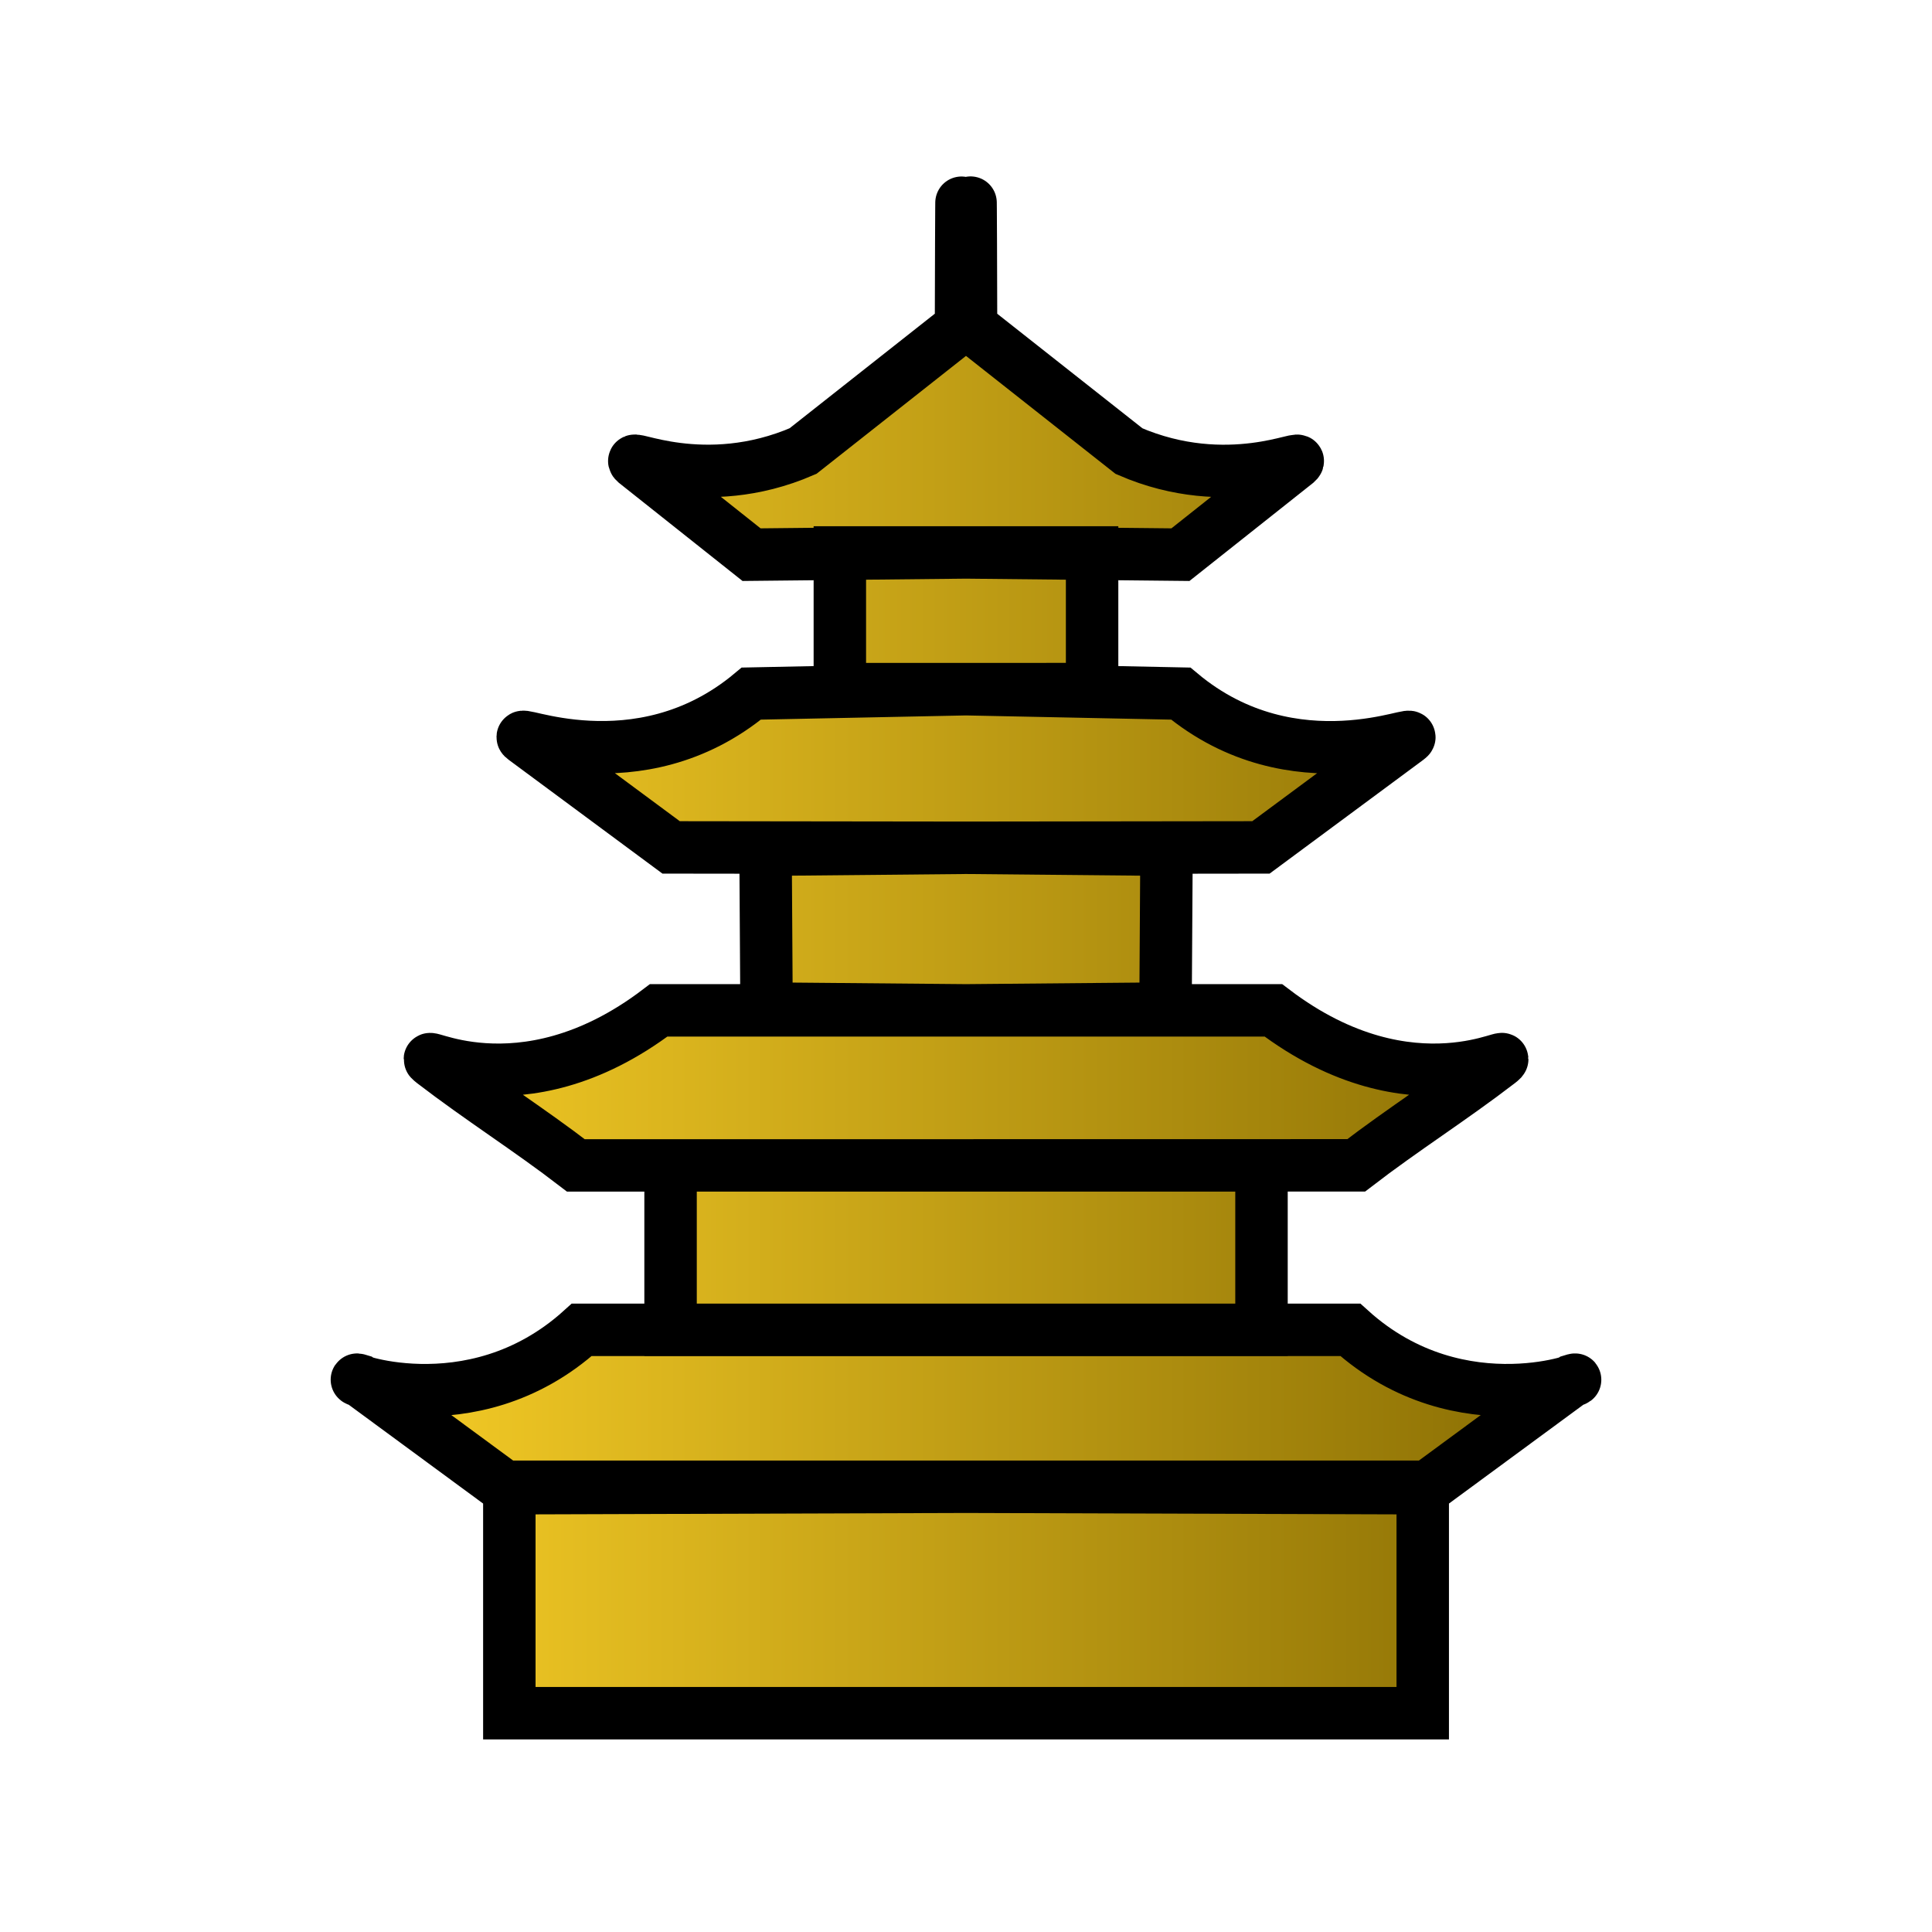
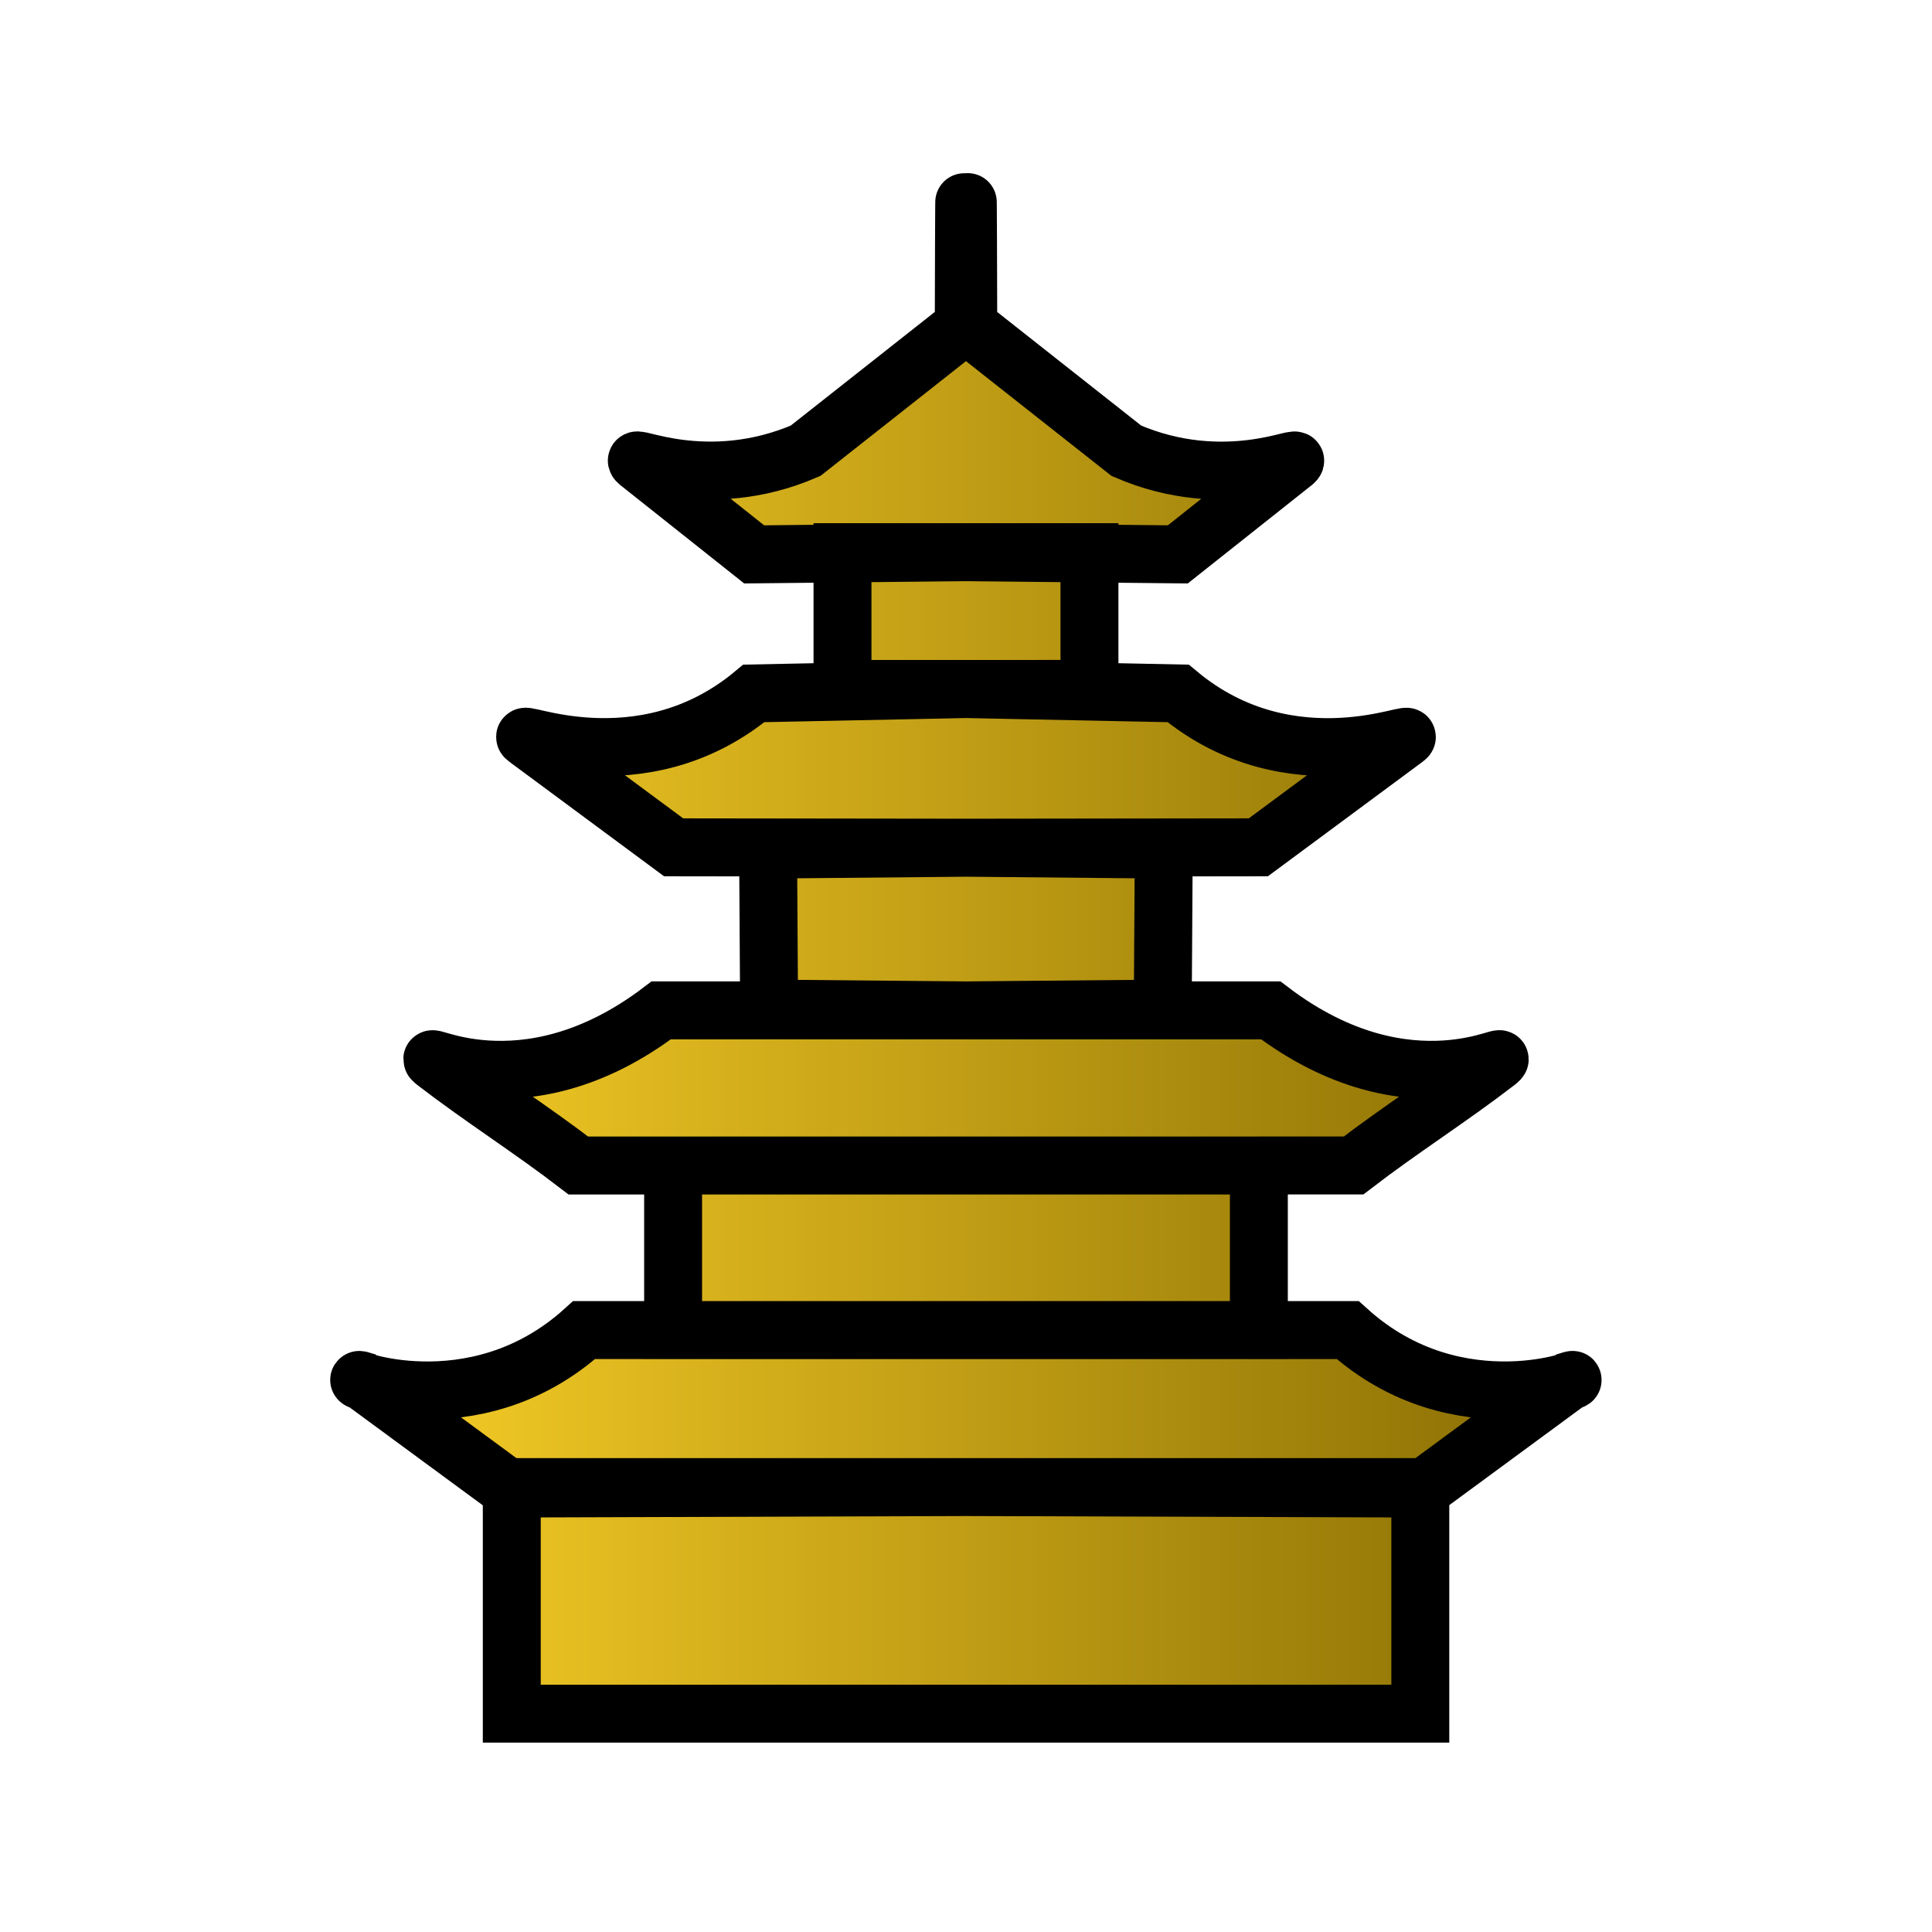
- <svg xmlns="http://www.w3.org/2000/svg" xmlns:xlink="http://www.w3.org/1999/xlink" clip-rule="evenodd" fill-rule="evenodd" height="100" image-rendering="optimizeQuality" shape-rendering="geometricPrecision" viewBox="0 0 28.221 28.221" width="100" version="1.1" id="svg3">
+ <svg xmlns="http://www.w3.org/2000/svg" xmlns:xlink="http://www.w3.org/1999/xlink" clip-rule="evenodd" fill-rule="evenodd" height="100mm" image-rendering="optimizeQuality" shape-rendering="geometricPrecision" viewBox="0 0 106.664 106.664" width="100mm" version="1.1" id="svg3">
  <defs id="defs3">
    <linearGradient id="linearGradient1">
      <stop style="stop-color:#fad028;stop-opacity:1;" offset="0" id="stop3" />
      <stop style="stop-color:#856a02;stop-opacity:1;" offset="1" id="stop4" />
    </linearGradient>
    <linearGradient xlink:href="#linearGradient1" id="linearGradient4" x1="3.853" y1="14.167" x2="24.368" y2="14.167" gradientUnits="userSpaceOnUse" />
  </defs>
  <linearGradient id="a" gradientUnits="userSpaceOnUse" x1="63.135" x2="103.47" y1="27.681" y2="27.681" gradientTransform="translate(-37.52298,0.122152)">
    <stop offset="0" stop-color="#fae4ed" id="stop1" style="stop-color:#E8C232;stop-opacity:1;" />
    <stop offset="1" stop-color="#1f1a17" id="stop2" />
  </linearGradient>
-   <path id="path4" style="font-variation-settings:'wdth' 80, 'wght' 749;opacity:1;fill:url(#linearGradient4);fill-opacity:1;stroke:#000000;stroke-width:0.847;stroke-dasharray:none;stroke-opacity:1" d="M 14.111,26.234 H 6.735 v -3.657 h 7.376 7.376 v 3.657 z m 0,-3.657 -7.421,0.024 -2.369,-1.742 c -0.4,-0.124 1.781,0.816 3.583,-0.816 h 6.207 6.207 c 1.803,1.632 3.983,0.691 3.583,0.816 l -2.369,1.742 z m 0,-2.533 H 9.339 V 17.387 h 4.772 4.772 v 2.657 z m 0,-2.657 H 7.81 C 7.052,16.804 6.262,16.306 5.504,15.723 5.121,15.419 6.878,16.607 9.147,14.883 h 4.964 4.964 c 2.27,1.724 4.026,0.536 3.643,0.839 -0.758,0.583 -1.548,1.081 -2.306,1.664 z m 0,-2.504 -3.222,-0.029 -0.016,-2.566 3.238,-0.031 3.238,0.031 -0.016,2.566 z m 0,-2.626 -4.763,-0.006 -2.371,-1.755 c -0.285,-0.212 1.827,0.807 3.666,-0.729 l 3.468,-0.071 3.468,0.071 c 1.839,1.537 3.951,0.518 3.666,0.729 l -2.371,1.755 z m 0,-2.562 H 12.073 V 7.487 h 2.037 2.037 v 2.207 z m 0.073,-7.799 c 0,-0.393 0.008,1.288 0.008,1.942 l 2.552,2.013 c 1.608,0.698 2.903,0.01 2.705,0.185 L 17.574,7.523 14.111,7.487 10.647,7.523 8.773,6.035 C 8.575,5.861 9.87,6.548 11.478,5.85 l 2.552,-2.013 c 0,-0.654 0.008,-2.334 0.008,-1.942" transform="matrix(0.9044253,0,0,0.9044253,1.34863,1.297999)" />
+   <path id="path4" style="font-variation-settings:'wdth' 80, 'wght' 749;opacity:1;fill:url(#linearGradient4);fill-opacity:1;stroke:#000000;stroke-width:0.935;stroke-dasharray:none;stroke-opacity:1" d="M 14.066,26.234 H 6.735 v -3.657 h 7.332 7.332 v 3.657 z m 0,-3.657 -7.377,0.024 -2.369,-1.742 c -0.4,-0.124 1.781,0.816 3.583,-0.816 h 6.162 6.162 c 1.803,1.632 3.983,0.691 3.583,0.816 l -2.369,1.742 z m 0,-2.533 H 9.339 V 17.387 h 4.727 4.727 v 2.657 z m 0,-2.657 H 7.81 C 7.052,16.804 6.262,16.306 5.504,15.723 5.121,15.419 6.878,16.607 9.147,14.883 h 4.919 4.919 c 2.27,1.724 4.026,0.536 3.643,0.839 -0.758,0.583 -1.548,1.081 -2.306,1.664 z m 0,-2.504 -3.178,-0.029 -0.016,-2.566 3.193,-0.03 3.193,0.03 -0.016,2.566 z m 0,-2.626 -4.719,-0.006 -2.371,-1.755 c -0.285,-0.212 1.827,0.807 3.666,-0.729 l 3.424,-0.07 3.424,0.07 c 1.839,1.537 3.951,0.518 3.666,0.729 l -2.371,1.755 z m 0,-2.562 H 12.073 V 7.487 h 1.993 1.993 v 2.207 z m 0.029,-7.799 c 0,-0.393 0.008,1.288 0.008,1.942 l 2.552,2.013 c 1.608,0.698 2.903,0.01 2.705,0.185 L 17.485,7.523 14.066,7.488 10.647,7.523 8.773,6.035 C 8.575,5.861 9.87,6.548 11.478,5.85 l 2.552,-2.013 c 0,-0.654 0.008,-2.334 0.008,-1.942" transform="matrix(3.420582,0,0,3.420582,5.217191,4.873542)" />
</svg>
